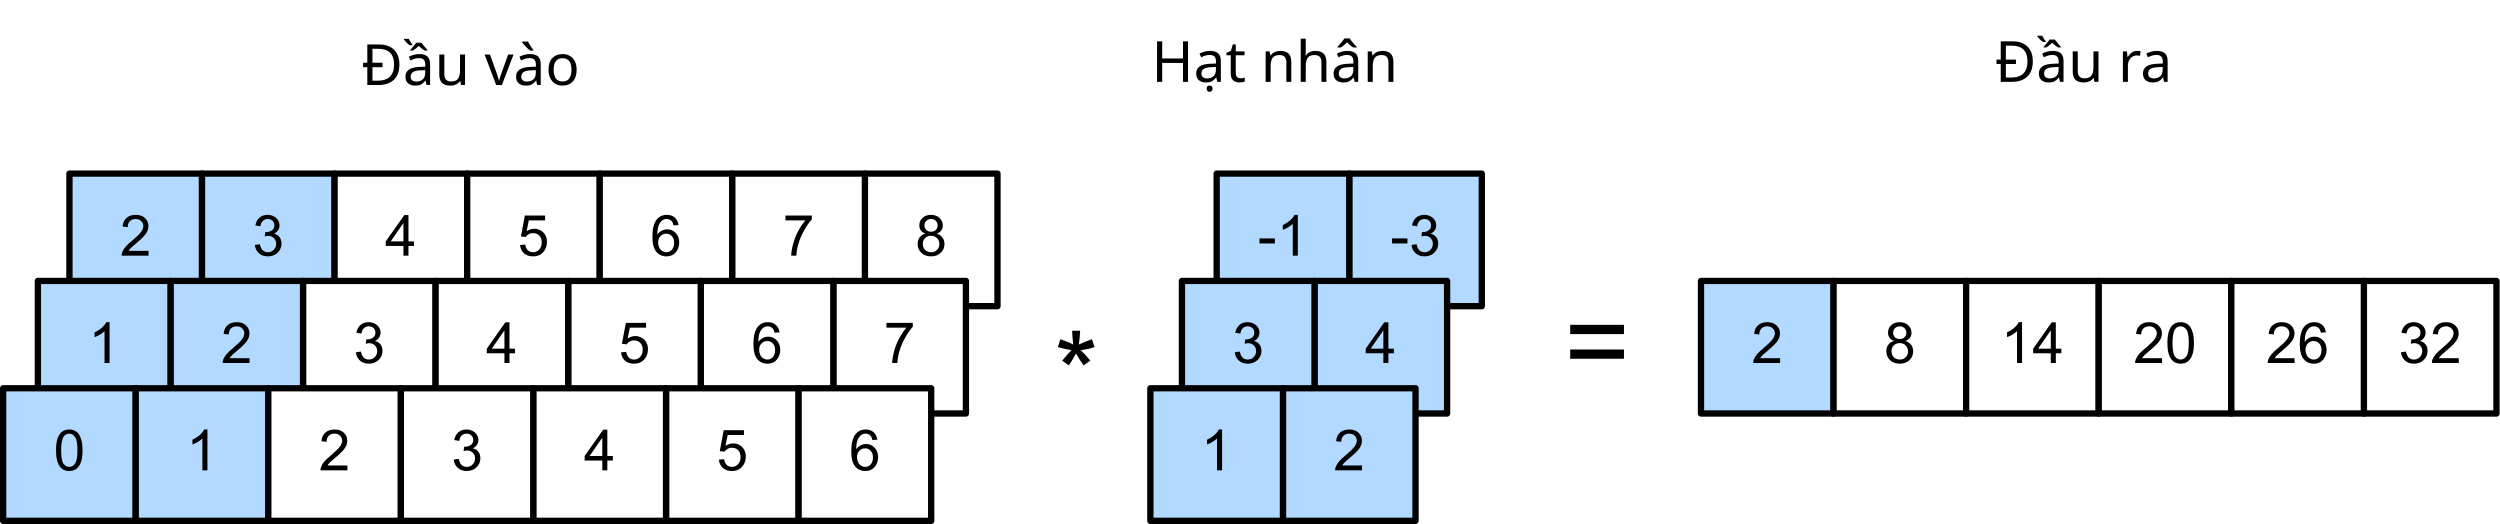
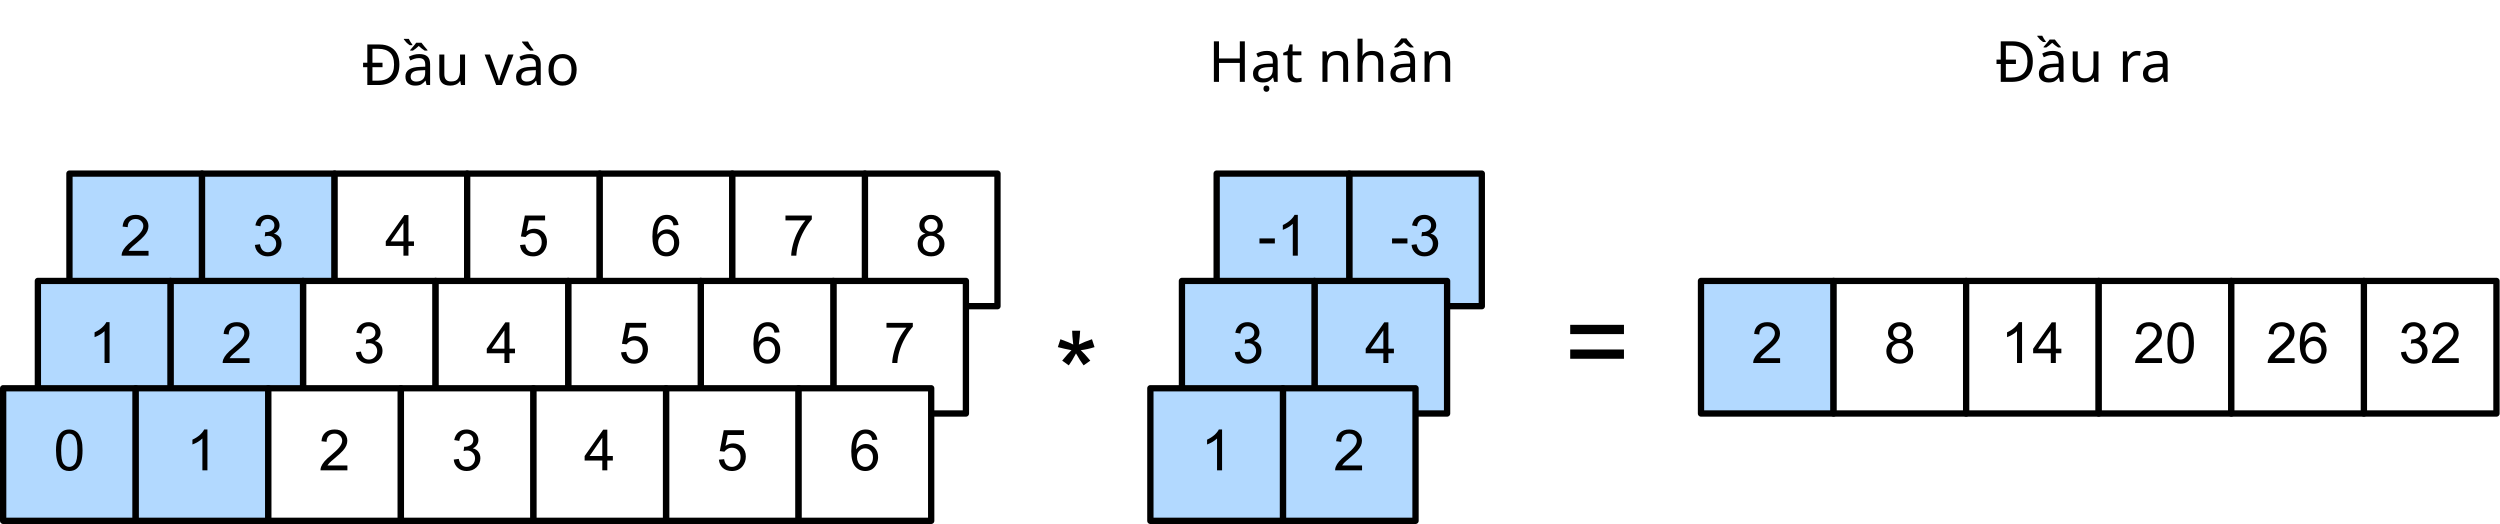
<svg xmlns="http://www.w3.org/2000/svg" xmlns:xlink="http://www.w3.org/1999/xlink" width="396pt" height="83pt" viewBox="0 0 396 83" version="1.1" id="svg351">
  <defs id="defs84">
    <g id="g82">
      <symbol overflow="visible" id="glyph0-0">
        <path style="stroke:none;" d="M 1.125 0 L 1.125 -5.625 L 5.625 -5.625 L 5.625 0 Z M 1.266 -0.141 L 5.484 -0.141 L 5.484 -5.484 L 1.266 -5.484 Z M 1.266 -0.141 " id="path10" />
      </symbol>
      <symbol overflow="visible" id="glyph0-1">
        <path style="stroke:none;" d="M 0.281 -1.938 L 0.281 -2.734 L 2.719 -2.734 L 2.719 -1.938 Z M 0.281 -1.938 " id="path13" />
      </symbol>
      <symbol overflow="visible" id="glyph0-2">
        <path style="stroke:none;" d="M 0.375 -1.703 L 1.172 -1.812 C 1.266 -1.363 1.414 -1.039 1.625 -0.844 C 1.844 -0.645 2.113 -0.547 2.438 -0.547 C 2.801 -0.547 3.109 -0.672 3.359 -0.922 C 3.617 -1.18 3.75 -1.504 3.75 -1.891 C 3.75 -2.254 3.629 -2.551 3.391 -2.781 C 3.16 -3.02 2.863 -3.141 2.5 -3.141 C 2.344 -3.141 2.156 -3.109 1.938 -3.047 L 2.031 -3.75 C 2.082 -3.738 2.125 -3.734 2.156 -3.734 C 2.488 -3.734 2.789 -3.82 3.062 -4 C 3.332 -4.176 3.469 -4.445 3.469 -4.812 C 3.469 -5.102 3.367 -5.344 3.172 -5.531 C 2.973 -5.719 2.719 -5.812 2.406 -5.812 C 2.102 -5.812 1.848 -5.711 1.641 -5.516 C 1.441 -5.328 1.312 -5.039 1.25 -4.656 L 0.453 -4.797 C 0.555 -5.328 0.773 -5.738 1.109 -6.031 C 1.453 -6.32 1.879 -6.469 2.391 -6.469 C 2.742 -6.469 3.066 -6.391 3.359 -6.234 C 3.66 -6.086 3.891 -5.883 4.047 -5.625 C 4.203 -5.363 4.281 -5.086 4.281 -4.797 C 4.281 -4.516 4.203 -4.258 4.047 -4.031 C 3.898 -3.801 3.68 -3.617 3.391 -3.484 C 3.773 -3.398 4.07 -3.219 4.281 -2.938 C 4.488 -2.664 4.594 -2.32 4.594 -1.906 C 4.594 -1.344 4.383 -0.863 3.969 -0.469 C 3.562 -0.082 3.047 0.109 2.422 0.109 C 1.859 0.109 1.391 -0.055 1.016 -0.391 C 0.641 -0.723 0.426 -1.16 0.375 -1.703 Z M 0.375 -1.703 " id="path16" />
      </symbol>
      <symbol overflow="visible" id="glyph0-3">
        <path style="stroke:none;" d="M 3.359 0 L 2.562 0 L 2.562 -5.047 C 2.375 -4.859 2.125 -4.672 1.812 -4.484 C 1.5 -4.305 1.223 -4.176 0.984 -4.094 L 0.984 -4.859 C 1.422 -5.055 1.805 -5.301 2.141 -5.594 C 2.473 -5.895 2.707 -6.188 2.844 -6.469 L 3.359 -6.469 Z M 3.359 0 " id="path19" />
      </symbol>
      <symbol overflow="visible" id="glyph0-4">
        <path style="stroke:none;" d="M 4.531 -0.766 L 4.531 0 L 0.266 0 C 0.266 -0.188 0.297 -0.367 0.359 -0.547 C 0.473 -0.836 0.648 -1.125 0.891 -1.406 C 1.129 -1.688 1.473 -2.008 1.922 -2.375 C 2.617 -2.957 3.086 -3.414 3.328 -3.75 C 3.578 -4.082 3.703 -4.398 3.703 -4.703 C 3.703 -5.016 3.586 -5.273 3.359 -5.484 C 3.141 -5.703 2.852 -5.812 2.5 -5.812 C 2.113 -5.812 1.805 -5.695 1.578 -5.469 C 1.348 -5.238 1.234 -4.922 1.234 -4.516 L 0.422 -4.609 C 0.473 -5.211 0.68 -5.672 1.047 -5.984 C 1.41 -6.305 1.898 -6.469 2.516 -6.469 C 3.129 -6.469 3.613 -6.297 3.969 -5.953 C 4.332 -5.609 4.516 -5.188 4.516 -4.688 C 4.516 -4.426 4.461 -4.172 4.359 -3.922 C 4.254 -3.672 4.078 -3.406 3.828 -3.125 C 3.586 -2.852 3.188 -2.477 2.625 -2 C 2.145 -1.602 1.836 -1.332 1.703 -1.188 C 1.566 -1.039 1.457 -0.898 1.375 -0.766 Z M 4.531 -0.766 " id="path22" />
      </symbol>
      <symbol overflow="visible" id="glyph0-5">
        <path style="stroke:none;" d="M 2.906 0 L 2.906 -1.547 L 0.109 -1.547 L 0.109 -2.266 L 3.047 -6.438 L 3.703 -6.438 L 3.703 -2.266 L 4.578 -2.266 L 4.578 -1.547 L 3.703 -1.547 L 3.703 0 Z M 2.906 -2.266 L 2.906 -5.172 L 0.891 -2.266 Z M 2.906 -2.266 " id="path25" />
      </symbol>
      <symbol overflow="visible" id="glyph0-6">
        <path style="stroke:none;" d="M 0.375 -1.688 L 1.203 -1.766 C 1.266 -1.359 1.406 -1.051 1.625 -0.844 C 1.852 -0.645 2.125 -0.547 2.438 -0.547 C 2.82 -0.547 3.145 -0.688 3.406 -0.969 C 3.676 -1.258 3.812 -1.641 3.812 -2.109 C 3.812 -2.566 3.68 -2.926 3.422 -3.188 C 3.172 -3.445 2.844 -3.578 2.438 -3.578 C 2.176 -3.578 1.941 -3.516 1.734 -3.391 C 1.535 -3.273 1.375 -3.129 1.25 -2.953 L 0.516 -3.047 L 1.141 -6.359 L 4.344 -6.359 L 4.344 -5.594 L 1.766 -5.594 L 1.422 -3.875 C 1.805 -4.133 2.211 -4.266 2.641 -4.266 C 3.203 -4.266 3.676 -4.07 4.062 -3.688 C 4.445 -3.301 4.641 -2.801 4.641 -2.188 C 4.641 -1.602 4.473 -1.098 4.141 -0.672 C 3.723 -0.148 3.156 0.109 2.438 0.109 C 1.852 0.109 1.375 -0.051 1 -0.375 C 0.633 -0.707 0.426 -1.145 0.375 -1.688 Z M 0.375 -1.688 " id="path28" />
      </symbol>
      <symbol overflow="visible" id="glyph0-7">
        <path style="stroke:none;" d="M 1.594 -3.5 C 1.258 -3.613 1.016 -3.781 0.859 -4 C 0.703 -4.227 0.625 -4.5 0.625 -4.812 C 0.625 -5.281 0.789 -5.672 1.125 -5.984 C 1.469 -6.305 1.914 -6.469 2.469 -6.469 C 3.031 -6.469 3.484 -6.301 3.828 -5.969 C 4.172 -5.645 4.344 -5.25 4.344 -4.781 C 4.344 -4.488 4.266 -4.227 4.109 -4 C 3.953 -3.781 3.711 -3.613 3.391 -3.5 C 3.785 -3.363 4.086 -3.148 4.297 -2.859 C 4.504 -2.578 4.609 -2.238 4.609 -1.844 C 4.609 -1.289 4.41 -0.828 4.016 -0.453 C 3.629 -0.078 3.117 0.109 2.484 0.109 C 1.848 0.109 1.332 -0.078 0.938 -0.453 C 0.551 -0.828 0.359 -1.297 0.359 -1.859 C 0.359 -2.273 0.461 -2.625 0.672 -2.906 C 0.891 -3.195 1.195 -3.395 1.594 -3.5 Z M 1.438 -4.828 C 1.438 -4.523 1.531 -4.273 1.719 -4.078 C 1.914 -3.891 2.172 -3.797 2.484 -3.797 C 2.797 -3.797 3.047 -3.891 3.234 -4.078 C 3.43 -4.273 3.531 -4.516 3.531 -4.797 C 3.531 -5.078 3.43 -5.316 3.234 -5.516 C 3.035 -5.711 2.785 -5.812 2.484 -5.812 C 2.18 -5.812 1.93 -5.711 1.734 -5.516 C 1.535 -5.328 1.438 -5.098 1.438 -4.828 Z M 1.172 -1.859 C 1.172 -1.629 1.223 -1.41 1.328 -1.203 C 1.441 -0.992 1.602 -0.832 1.812 -0.719 C 2.02 -0.602 2.25 -0.547 2.5 -0.547 C 2.875 -0.547 3.18 -0.664 3.422 -0.906 C 3.672 -1.145 3.797 -1.453 3.797 -1.828 C 3.797 -2.211 3.672 -2.531 3.422 -2.781 C 3.172 -3.031 2.852 -3.156 2.469 -3.156 C 2.094 -3.156 1.781 -3.031 1.531 -2.781 C 1.289 -2.531 1.172 -2.223 1.172 -1.859 Z M 1.172 -1.859 " id="path31" />
      </symbol>
      <symbol overflow="visible" id="glyph0-8">
        <path style="stroke:none;" d="M 4.484 -4.859 L 3.688 -4.797 C 3.625 -5.109 3.523 -5.336 3.391 -5.484 C 3.18 -5.703 2.922 -5.812 2.609 -5.812 C 2.348 -5.812 2.125 -5.742 1.938 -5.609 C 1.688 -5.422 1.488 -5.156 1.344 -4.812 C 1.207 -4.469 1.133 -3.973 1.125 -3.328 C 1.312 -3.609 1.539 -3.816 1.812 -3.953 C 2.094 -4.098 2.383 -4.172 2.688 -4.172 C 3.219 -4.172 3.664 -3.977 4.031 -3.594 C 4.406 -3.207 4.594 -2.707 4.594 -2.094 C 4.594 -1.688 4.504 -1.305 4.328 -0.953 C 4.148 -0.609 3.91 -0.344 3.609 -0.156 C 3.305 0.02 2.961 0.109 2.578 0.109 C 1.922 0.109 1.383 -0.129 0.969 -0.609 C 0.551 -1.098 0.344 -1.898 0.344 -3.016 C 0.344 -4.254 0.57 -5.16 1.031 -5.734 C 1.426 -6.223 1.969 -6.469 2.656 -6.469 C 3.156 -6.469 3.566 -6.32 3.891 -6.031 C 4.211 -5.75 4.41 -5.359 4.484 -4.859 Z M 1.25 -2.094 C 1.25 -1.812 1.305 -1.547 1.422 -1.297 C 1.535 -1.055 1.695 -0.867 1.906 -0.734 C 2.113 -0.609 2.332 -0.547 2.562 -0.547 C 2.895 -0.547 3.18 -0.676 3.422 -0.938 C 3.66 -1.207 3.781 -1.578 3.781 -2.047 C 3.781 -2.492 3.66 -2.844 3.422 -3.094 C 3.191 -3.352 2.895 -3.484 2.531 -3.484 C 2.176 -3.484 1.875 -3.352 1.625 -3.094 C 1.375 -2.844 1.25 -2.508 1.25 -2.094 Z M 1.25 -2.094 " id="path34" />
      </symbol>
      <symbol overflow="visible" id="glyph0-9">
        <path style="stroke:none;" d="M 0.422 -5.594 L 0.422 -6.359 L 4.594 -6.359 L 4.594 -5.75 C 4.188 -5.312 3.781 -4.727 3.375 -4 C 2.969 -3.281 2.656 -2.535 2.438 -1.766 C 2.281 -1.234 2.18 -0.645 2.141 0 L 1.328 0 C 1.336 -0.508 1.438 -1.117 1.625 -1.828 C 1.812 -2.547 2.082 -3.238 2.438 -3.906 C 2.801 -4.57 3.18 -5.133 3.578 -5.594 Z M 0.422 -5.594 " id="path37" />
      </symbol>
      <symbol overflow="visible" id="glyph0-10">
        <path style="stroke:none;" d="M 0.375 -3.172 C 0.375 -3.93 0.453 -4.547 0.609 -5.016 C 0.766 -5.484 0.992 -5.844 1.297 -6.094 C 1.609 -6.344 2 -6.469 2.469 -6.469 C 2.82 -6.469 3.129 -6.395 3.391 -6.25 C 3.648 -6.113 3.863 -5.914 4.031 -5.656 C 4.195 -5.395 4.328 -5.078 4.422 -4.703 C 4.523 -4.328 4.578 -3.816 4.578 -3.172 C 4.578 -2.422 4.5 -1.812 4.344 -1.344 C 4.188 -0.883 3.953 -0.523 3.641 -0.266 C 3.336 -0.016 2.945 0.109 2.469 0.109 C 1.852 0.109 1.367 -0.113 1.016 -0.562 C 0.586 -1.094 0.375 -1.961 0.375 -3.172 Z M 1.188 -3.172 C 1.188 -2.117 1.305 -1.414 1.547 -1.062 C 1.797 -0.719 2.102 -0.547 2.469 -0.547 C 2.832 -0.547 3.141 -0.719 3.391 -1.062 C 3.641 -1.414 3.766 -2.117 3.766 -3.172 C 3.766 -4.234 3.641 -4.938 3.391 -5.281 C 3.141 -5.633 2.832 -5.812 2.469 -5.812 C 2.102 -5.812 1.812 -5.66 1.594 -5.359 C 1.32 -4.961 1.188 -4.234 1.188 -3.172 Z M 1.188 -3.172 " id="path40" />
      </symbol>
      <symbol overflow="visible" id="glyph0-11">
        <path style="stroke:none;" d="M 0.844 0 L 0.844 -6.438 L 1.688 -6.438 L 1.688 0 Z M 0.844 0 " id="path43" />
      </symbol>
      <symbol overflow="visible" id="glyph0-12">
        <path style="stroke:none;" d="M 0.594 0 L 0.594 -4.672 L 1.312 -4.672 L 1.312 -4 C 1.645 -4.508 2.141 -4.766 2.797 -4.766 C 3.078 -4.766 3.332 -4.711 3.562 -4.609 C 3.801 -4.516 3.977 -4.383 4.094 -4.219 C 4.207 -4.062 4.289 -3.867 4.344 -3.641 C 4.375 -3.492 4.391 -3.238 4.391 -2.875 L 4.391 0 L 3.594 0 L 3.594 -2.844 C 3.594 -3.164 3.562 -3.406 3.5 -3.562 C 3.438 -3.719 3.328 -3.844 3.172 -3.938 C 3.016 -4.039 2.832 -4.094 2.625 -4.094 C 2.289 -4.094 2 -3.984 1.75 -3.766 C 1.508 -3.555 1.391 -3.148 1.391 -2.547 L 1.391 0 Z M 0.594 0 " id="path46" />
      </symbol>
      <symbol overflow="visible" id="glyph0-13">
        <path style="stroke:none;" d="M 0.594 1.781 L 0.594 -4.672 L 1.312 -4.672 L 1.312 -4.062 C 1.477 -4.301 1.664 -4.477 1.875 -4.594 C 2.094 -4.707 2.359 -4.766 2.672 -4.766 C 3.066 -4.766 3.414 -4.66 3.719 -4.453 C 4.02 -4.254 4.25 -3.969 4.406 -3.594 C 4.562 -3.219 4.641 -2.812 4.641 -2.375 C 4.641 -1.895 4.551 -1.461 4.375 -1.078 C 4.207 -0.691 3.961 -0.395 3.641 -0.188 C 3.316 0.008 2.973 0.109 2.609 0.109 C 2.348 0.109 2.113 0.051 1.906 -0.062 C 1.695 -0.176 1.523 -0.316 1.391 -0.484 L 1.391 1.781 Z M 1.312 -2.312 C 1.312 -1.707 1.43 -1.258 1.672 -0.969 C 1.922 -0.688 2.219 -0.547 2.562 -0.547 C 2.906 -0.547 3.203 -0.691 3.453 -0.984 C 3.711 -1.285 3.844 -1.75 3.844 -2.375 C 3.844 -2.969 3.719 -3.41 3.469 -3.703 C 3.227 -4.004 2.938 -4.156 2.594 -4.156 C 2.258 -4.156 1.961 -3.992 1.703 -3.672 C 1.441 -3.359 1.312 -2.906 1.312 -2.312 Z M 1.312 -2.312 " id="path49" />
      </symbol>
      <symbol overflow="visible" id="glyph0-14">
        <path style="stroke:none;" d="M 3.656 0 L 3.656 -0.688 C 3.289 -0.156 2.797 0.109 2.172 0.109 C 1.898 0.109 1.645 0.055 1.406 -0.047 C 1.164 -0.16 0.984 -0.297 0.859 -0.453 C 0.742 -0.609 0.664 -0.801 0.625 -1.031 C 0.594 -1.188 0.578 -1.438 0.578 -1.781 L 0.578 -4.672 L 1.359 -4.672 L 1.359 -2.078 C 1.359 -1.66 1.379 -1.383 1.422 -1.25 C 1.461 -1.039 1.562 -0.875 1.719 -0.75 C 1.883 -0.633 2.086 -0.578 2.328 -0.578 C 2.566 -0.578 2.789 -0.633 3 -0.75 C 3.207 -0.875 3.352 -1.039 3.438 -1.25 C 3.52 -1.457 3.562 -1.766 3.562 -2.172 L 3.562 -4.672 L 4.359 -4.672 L 4.359 0 Z M 3.656 0 " id="path52" />
      </symbol>
      <symbol overflow="visible" id="glyph0-15">
        <path style="stroke:none;" d="M 2.328 -0.703 L 2.438 -0.016 C 2.207 0.035 2.008 0.062 1.844 0.062 C 1.551 0.062 1.328 0.016 1.172 -0.078 C 1.016 -0.172 0.898 -0.289 0.828 -0.438 C 0.766 -0.582 0.734 -0.891 0.734 -1.359 L 0.734 -4.047 L 0.156 -4.047 L 0.156 -4.672 L 0.734 -4.672 L 0.734 -5.828 L 1.531 -6.297 L 1.531 -4.672 L 2.328 -4.672 L 2.328 -4.047 L 1.531 -4.047 L 1.531 -1.328 C 1.531 -1.098 1.539 -0.953 1.562 -0.891 C 1.594 -0.828 1.641 -0.773 1.703 -0.734 C 1.766 -0.691 1.852 -0.672 1.969 -0.672 C 2.062 -0.672 2.18 -0.68 2.328 -0.703 Z M 2.328 -0.703 " id="path55" />
      </symbol>
      <symbol overflow="visible" id="glyph0-16">
        <path style="stroke:none;" d="M 0.438 -3.141 C 0.438 -4.203 0.723 -5.035 1.297 -5.641 C 1.867 -6.254 2.609 -6.562 3.516 -6.562 C 4.109 -6.562 4.645 -6.414 5.125 -6.125 C 5.602 -5.844 5.969 -5.445 6.219 -4.938 C 6.469 -4.426 6.594 -3.852 6.594 -3.219 C 6.594 -2.562 6.461 -1.973 6.203 -1.453 C 5.941 -0.941 5.566 -0.551 5.078 -0.281 C 4.598 -0.02 4.078 0.109 3.516 0.109 C 2.91 0.109 2.367 -0.035 1.891 -0.328 C 1.41 -0.617 1.047 -1.02 0.797 -1.531 C 0.555 -2.039 0.438 -2.578 0.438 -3.141 Z M 1.312 -3.125 C 1.312 -2.344 1.52 -1.727 1.938 -1.281 C 2.352 -0.844 2.879 -0.625 3.516 -0.625 C 4.148 -0.625 4.676 -0.848 5.094 -1.297 C 5.508 -1.742 5.719 -2.383 5.719 -3.219 C 5.719 -3.738 5.629 -4.191 5.453 -4.578 C 5.273 -4.973 5.016 -5.281 4.672 -5.5 C 4.328 -5.719 3.945 -5.828 3.531 -5.828 C 2.926 -5.828 2.406 -5.617 1.969 -5.203 C 1.531 -4.785 1.312 -4.094 1.312 -3.125 Z M 1.312 -3.125 " id="path58" />
      </symbol>
      <symbol overflow="visible" id="glyph0-17">
        <path style="stroke:none;" d="M 0.656 0 L 0.656 -6.438 L 1.516 -6.438 L 1.516 -3.25 L 4.719 -6.438 L 5.859 -6.438 L 3.172 -3.828 L 5.984 0 L 4.859 0 L 2.562 -3.266 L 1.516 -2.234 L 1.516 0 Z M 0.656 0 " id="path61" />
      </symbol>
      <symbol overflow="visible" id="glyph0-18">
        <path style="stroke:none;" d="M 3.781 -1.5 L 4.609 -1.406 C 4.473 -0.926 4.227 -0.551 3.875 -0.281 C 3.531 -0.02 3.086 0.109 2.547 0.109 C 1.867 0.109 1.328 -0.098 0.922 -0.516 C 0.523 -0.941 0.328 -1.535 0.328 -2.297 C 0.328 -3.078 0.531 -3.68 0.938 -4.109 C 1.344 -4.547 1.867 -4.766 2.516 -4.766 C 3.141 -4.766 3.645 -4.551 4.031 -4.125 C 4.426 -3.707 4.625 -3.113 4.625 -2.344 C 4.625 -2.289 4.625 -2.219 4.625 -2.125 L 1.141 -2.125 C 1.172 -1.613 1.316 -1.223 1.578 -0.953 C 1.836 -0.68 2.164 -0.547 2.562 -0.547 C 2.852 -0.547 3.098 -0.617 3.297 -0.766 C 3.504 -0.922 3.664 -1.164 3.781 -1.5 Z M 1.188 -2.781 L 3.797 -2.781 C 3.766 -3.176 3.664 -3.473 3.5 -3.672 C 3.25 -3.973 2.922 -4.125 2.516 -4.125 C 2.148 -4.125 1.844 -4 1.594 -3.75 C 1.352 -3.508 1.219 -3.188 1.188 -2.781 Z M 1.188 -2.781 " id="path64" />
      </symbol>
      <symbol overflow="visible" id="glyph0-19">
        <path style="stroke:none;" d="M 0.578 0 L 0.578 -4.672 L 1.297 -4.672 L 1.297 -3.953 C 1.473 -4.285 1.641 -4.504 1.797 -4.609 C 1.953 -4.711 2.125 -4.766 2.312 -4.766 C 2.57 -4.766 2.844 -4.68 3.125 -4.516 L 2.844 -3.781 C 2.656 -3.895 2.461 -3.953 2.266 -3.953 C 2.098 -3.953 1.941 -3.898 1.797 -3.797 C 1.66 -3.691 1.562 -3.547 1.5 -3.359 C 1.414 -3.078 1.375 -2.77 1.375 -2.438 L 1.375 0 Z M 0.578 0 " id="path67" />
      </symbol>
      <symbol overflow="visible" id="glyph0-20">
        <path style="stroke:none;" d="M 0.578 0 L 0.578 -6.438 L 1.359 -6.438 L 1.359 0 Z M 0.578 0 " id="path70" />
      </symbol>
      <symbol overflow="visible" id="glyph1-0">
        <path style="stroke:none;" d="M 2.25 0 L 2.25 -11.25 L 11.25 -11.25 L 11.25 0 Z M 2.531 -0.281 L 10.969 -0.281 L 10.969 -10.969 L 2.531 -10.969 Z M 2.531 -0.281 " id="path73" />
      </symbol>
      <symbol overflow="visible" id="glyph1-1">
        <path style="stroke:none;" d="M 0.562 -10.516 L 0.969 -11.766 C 1.895 -11.441 2.57 -11.16 3 -10.922 C 2.883 -11.973 2.828 -12.703 2.828 -13.109 L 4.094 -13.109 C 4.07 -12.523 4.004 -11.797 3.891 -10.922 C 4.492 -11.223 5.188 -11.504 5.969 -11.766 L 6.375 -10.516 C 5.625 -10.273 4.895 -10.113 4.188 -10.031 C 4.539 -9.719 5.047 -9.164 5.703 -8.375 L 4.641 -7.625 C 4.297 -8.082 3.895 -8.711 3.438 -9.516 C 3 -8.68 2.617 -8.051 2.297 -7.625 L 1.25 -8.375 C 1.938 -9.207 2.426 -9.758 2.719 -10.031 C 1.957 -10.176 1.238 -10.336 0.562 -10.516 Z M 0.562 -10.516 " id="path76" />
      </symbol>
      <symbol overflow="visible" id="glyph1-2">
        <path style="stroke:none;" d="M 9.516 -7.578 L 1 -7.578 L 1 -9.047 L 9.516 -9.047 Z M 9.516 -3.672 L 1 -3.672 L 1 -5.141 L 9.516 -5.141 Z M 9.516 -3.672 " id="path79" />
      </symbol>
    </g>
  </defs>
  <g id="surface1">
    <path style="fill-rule:nonzero;fill:rgb(69.804%,85.098%,100%);fill-opacity:1;stroke-width:1;stroke-linecap:round;stroke-linejoin:round;stroke:rgb(0%,0%,0%);stroke-opacity:1;stroke-miterlimit:10;" d="M 216.719 -24.5 L 237.719 -24.5 L 237.719 -3.5 L 216.719 -3.5 Z M 216.719 -24.5 " transform="matrix(1,0,0,1,-3,52)" id="path86" />
    <g style="fill:rgb(0%,0%,0%);fill-opacity:1;" id="g92">
      <use xlink:href="#glyph0-1" x="220.219" y="40.5" id="use88" />
      <use xlink:href="#glyph0-2" x="223.215" y="40.5" id="use90" />
    </g>
    <path style="fill-rule:nonzero;fill:rgb(69.804%,85.098%,100%);fill-opacity:1;stroke-width:1;stroke-linecap:round;stroke-linejoin:round;stroke:rgb(0%,0%,0%);stroke-opacity:1;stroke-miterlimit:10;" d="M 195.719 -24.5 L 216.719 -24.5 L 216.719 -3.5 L 195.719 -3.5 Z M 195.719 -24.5 " transform="matrix(1,0,0,1,-3,52)" id="path94" />
    <g style="fill:rgb(0%,0%,0%);fill-opacity:1;" id="g100">
      <use xlink:href="#glyph0-1" x="199.219" y="40.5" id="use96" />
      <use xlink:href="#glyph0-3" x="202.215" y="40.5" id="use98" />
    </g>
    <path style="fill-rule:nonzero;fill:rgb(69.804%,85.098%,100%);fill-opacity:1;stroke-width:1;stroke-linecap:round;stroke-linejoin:round;stroke:rgb(0%,0%,0%);stroke-opacity:1;stroke-miterlimit:10;" d="M 14 -24.5 L 35 -24.5 L 35 -3.5 L 14 -3.5 Z M 14 -24.5 " transform="matrix(1,0,0,1,-3,52)" id="path102" />
    <g style="fill:rgb(0%,0%,0%);fill-opacity:1;" id="g106">
      <use xlink:href="#glyph0-4" x="18.997" y="40.5" id="use104" />
    </g>
    <path style="fill-rule:nonzero;fill:rgb(69.804%,85.098%,100%);fill-opacity:1;stroke-width:1;stroke-linecap:round;stroke-linejoin:round;stroke:rgb(0%,0%,0%);stroke-opacity:1;stroke-miterlimit:10;" d="M 35 -24.5 L 56 -24.5 L 56 -3.5 L 35 -3.5 Z M 35 -24.5 " transform="matrix(1,0,0,1,-3,52)" id="path108" />
    <g style="fill:rgb(0%,0%,0%);fill-opacity:1;" id="g112">
      <use xlink:href="#glyph0-2" x="39.997" y="40.5" id="use110" />
    </g>
    <path style="fill-rule:nonzero;fill:rgb(100%,100%,100%);fill-opacity:1;stroke-width:1;stroke-linecap:round;stroke-linejoin:round;stroke:rgb(0%,0%,0%);stroke-opacity:1;stroke-miterlimit:10;" d="M 56 -24.5 L 77 -24.5 L 77 -3.5 L 56 -3.5 Z M 56 -24.5 " transform="matrix(1,0,0,1,-3,52)" id="path114" />
    <g style="fill:rgb(0%,0%,0%);fill-opacity:1;" id="g118">
      <use xlink:href="#glyph0-5" x="60.997" y="40.5" id="use116" />
    </g>
    <path style="fill-rule:nonzero;fill:rgb(100%,100%,100%);fill-opacity:1;stroke-width:1;stroke-linecap:round;stroke-linejoin:round;stroke:rgb(0%,0%,0%);stroke-opacity:1;stroke-miterlimit:10;" d="M 77 -24.5 L 98 -24.5 L 98 -3.5 L 77 -3.5 Z M 77 -24.5 " transform="matrix(1,0,0,1,-3,52)" id="path120" />
    <g style="fill:rgb(0%,0%,0%);fill-opacity:1;" id="g124">
      <use xlink:href="#glyph0-6" x="81.997" y="40.5" id="use122" />
    </g>
    <path style="fill-rule:nonzero;fill:rgb(100%,100%,100%);fill-opacity:1;stroke-width:1;stroke-linecap:round;stroke-linejoin:round;stroke:rgb(0%,0%,0%);stroke-opacity:1;stroke-miterlimit:10;" d="M 140 -24.5 L 161 -24.5 L 161 -3.5 L 140 -3.5 Z M 140 -24.5 " transform="matrix(1,0,0,1,-3,52)" id="path126" />
    <g style="fill:rgb(0%,0%,0%);fill-opacity:1;" id="g130">
      <use xlink:href="#glyph0-7" x="144.997" y="40.5" id="use128" />
    </g>
    <path style="fill-rule:nonzero;fill:rgb(100%,100%,100%);fill-opacity:1;stroke-width:1;stroke-linecap:round;stroke-linejoin:round;stroke:rgb(0%,0%,0%);stroke-opacity:1;stroke-miterlimit:10;" d="M 98 -24.5 L 119 -24.5 L 119 -3.5 L 98 -3.5 Z M 98 -24.5 " transform="matrix(1,0,0,1,-3,52)" id="path132" />
    <g style="fill:rgb(0%,0%,0%);fill-opacity:1;" id="g136">
      <use xlink:href="#glyph0-8" x="102.997" y="40.5" id="use134" />
    </g>
    <path style="fill-rule:nonzero;fill:rgb(100%,100%,100%);fill-opacity:1;stroke-width:1;stroke-linecap:round;stroke-linejoin:round;stroke:rgb(0%,0%,0%);stroke-opacity:1;stroke-miterlimit:10;" d="M 119 -24.5 L 140 -24.5 L 140 -3.5 L 119 -3.5 Z M 119 -24.5 " transform="matrix(1,0,0,1,-3,52)" id="path138" />
    <g style="fill:rgb(0%,0%,0%);fill-opacity:1;" id="g142">
      <use xlink:href="#glyph0-9" x="123.997" y="40.5" id="use140" />
    </g>
    <g style="fill:rgb(0%,0%,0%);fill-opacity:1;" id="g146">
      <use xlink:href="#glyph1-1" x="167" y="65.5" id="use144" />
    </g>
    <g style="fill:rgb(0%,0%,0%);fill-opacity:1;" id="g150">
      <use xlink:href="#glyph1-2" x="247.72" y="60.5" id="use148" />
    </g>
    <path style="fill-rule:nonzero;fill:rgb(100%,100%,100%);fill-opacity:1;stroke-width:1;stroke-linecap:round;stroke-linejoin:round;stroke:rgb(0%,0%,0%);stroke-opacity:1;stroke-miterlimit:10;" d="M 135 -7.5 L 156 -7.5 L 156 13.5 L 135 13.5 Z M 135 -7.5 " transform="matrix(1,0,0,1,-3,52)" id="path152" />
    <g style="fill:rgb(0%,0%,0%);fill-opacity:1;" id="g156">
      <use xlink:href="#glyph0-9" x="139.997" y="57.5" id="use154" />
    </g>
    <path style="fill-rule:nonzero;fill:rgb(100%,100%,100%);fill-opacity:1;stroke-width:1;stroke-linecap:round;stroke-linejoin:round;stroke:rgb(0%,0%,0%);stroke-opacity:1;stroke-miterlimit:10;" d="M 51 -7.5 L 72 -7.5 L 72 13.5 L 51 13.5 Z M 51 -7.5 " transform="matrix(1,0,0,1,-3,52)" id="path158" />
    <g style="fill:rgb(0%,0%,0%);fill-opacity:1;" id="g162">
      <use xlink:href="#glyph0-2" x="55.997" y="57.5" id="use160" />
    </g>
    <path style="fill-rule:nonzero;fill:rgb(100%,100%,100%);fill-opacity:1;stroke-width:1;stroke-linecap:round;stroke-linejoin:round;stroke:rgb(0%,0%,0%);stroke-opacity:1;stroke-miterlimit:10;" d="M 114 -7.5 L 135 -7.5 L 135 13.5 L 114 13.5 Z M 114 -7.5 " transform="matrix(1,0,0,1,-3,52)" id="path164" />
    <g style="fill:rgb(0%,0%,0%);fill-opacity:1;" id="g168">
      <use xlink:href="#glyph0-8" x="118.997" y="57.5" id="use166" />
    </g>
    <path style="fill-rule:nonzero;fill:rgb(69.804%,85.098%,100%);fill-opacity:1;stroke-width:1;stroke-linecap:round;stroke-linejoin:round;stroke:rgb(0%,0%,0%);stroke-opacity:1;stroke-miterlimit:10;" d="M 30 -7.5 L 51 -7.5 L 51 13.5 L 30 13.5 Z M 30 -7.5 " transform="matrix(1,0,0,1,-3,52)" id="path170" />
    <g style="fill:rgb(0%,0%,0%);fill-opacity:1;" id="g174">
      <use xlink:href="#glyph0-4" x="34.997" y="57.5" id="use172" />
    </g>
    <path style="fill-rule:nonzero;fill:rgb(100%,100%,100%);fill-opacity:1;stroke-width:1;stroke-linecap:round;stroke-linejoin:round;stroke:rgb(0%,0%,0%);stroke-opacity:1;stroke-miterlimit:10;" d="M 93 -7.5 L 114 -7.5 L 114 13.5 L 93 13.5 Z M 93 -7.5 " transform="matrix(1,0,0,1,-3,52)" id="path176" />
    <g style="fill:rgb(0%,0%,0%);fill-opacity:1;" id="g180">
      <use xlink:href="#glyph0-6" x="97.997" y="57.5" id="use178" />
    </g>
    <path style="fill-rule:nonzero;fill:rgb(69.804%,85.098%,100%);fill-opacity:1;stroke-width:1;stroke-linecap:round;stroke-linejoin:round;stroke:rgb(0%,0%,0%);stroke-opacity:1;stroke-miterlimit:10;" d="M 9 -7.5 L 30 -7.5 L 30 13.5 L 9 13.5 Z M 9 -7.5 " transform="matrix(1,0,0,1,-3,52)" id="path182" />
    <g style="fill:rgb(0%,0%,0%);fill-opacity:1;" id="g186">
      <use xlink:href="#glyph0-3" x="13.997" y="57.5" id="use184" />
    </g>
    <path style="fill-rule:nonzero;fill:rgb(100%,100%,100%);fill-opacity:1;stroke-width:1;stroke-linecap:round;stroke-linejoin:round;stroke:rgb(0%,0%,0%);stroke-opacity:1;stroke-miterlimit:10;" d="M 72 -7.5 L 93 -7.5 L 93 13.5 L 72 13.5 Z M 72 -7.5 " transform="matrix(1,0,0,1,-3,52)" id="path188" />
    <g style="fill:rgb(0%,0%,0%);fill-opacity:1;" id="g192">
      <use xlink:href="#glyph0-5" x="76.997" y="57.5" id="use190" />
    </g>
    <path style="fill-rule:nonzero;fill:rgb(69.804%,85.098%,100%);fill-opacity:1;stroke-width:1;stroke-linecap:round;stroke-linejoin:round;stroke:rgb(0%,0%,0%);stroke-opacity:1;stroke-miterlimit:10;" d="M 211.219 -7.5 L 232.219 -7.5 L 232.219 13.5 L 211.219 13.5 Z M 211.219 -7.5 " transform="matrix(1,0,0,1,-3,52)" id="path194" />
    <g style="fill:rgb(0%,0%,0%);fill-opacity:1;" id="g198">
      <use xlink:href="#glyph0-5" x="216.217" y="57.5" id="use196" />
    </g>
    <path style="fill-rule:nonzero;fill:rgb(69.804%,85.098%,100%);fill-opacity:1;stroke-width:1;stroke-linecap:round;stroke-linejoin:round;stroke:rgb(0%,0%,0%);stroke-opacity:1;stroke-miterlimit:10;" d="M 190.219 -7.5 L 211.219 -7.5 L 211.219 13.5 L 190.219 13.5 Z M 190.219 -7.5 " transform="matrix(1,0,0,1,-3,52)" id="path200" />
    <g style="fill:rgb(0%,0%,0%);fill-opacity:1;" id="g204">
      <use xlink:href="#glyph0-2" x="195.217" y="57.5" id="use202" />
    </g>
    <path style="fill-rule:nonzero;fill:rgb(100%,100%,100%);fill-opacity:1;stroke-width:1;stroke-linecap:round;stroke-linejoin:round;stroke:rgb(0%,0%,0%);stroke-opacity:1;stroke-miterlimit:10;" d="M 377.438 -7.5 L 398.438 -7.5 L 398.438 13.5 L 377.438 13.5 Z M 377.438 -7.5 " transform="matrix(1,0,0,1,-3,52)" id="path206" />
    <g style="fill:rgb(0%,0%,0%);fill-opacity:1;" id="g212">
      <use xlink:href="#glyph0-2" x="379.934" y="57.5" id="use208" />
      <use xlink:href="#glyph0-4" x="384.94" y="57.5" id="use210" />
    </g>
    <path style="fill-rule:nonzero;fill:rgb(69.804%,85.098%,100%);fill-opacity:1;stroke-width:1;stroke-linecap:round;stroke-linejoin:round;stroke:rgb(0%,0%,0%);stroke-opacity:1;stroke-miterlimit:10;" d="M 272.438 -7.5 L 293.438 -7.5 L 293.438 13.5 L 272.438 13.5 Z M 272.438 -7.5 " transform="matrix(1,0,0,1,-3,52)" id="path214" />
    <g style="fill:rgb(0%,0%,0%);fill-opacity:1;" id="g218">
      <use xlink:href="#glyph0-4" x="277.437" y="57.5" id="use216" />
    </g>
    <path style="fill-rule:nonzero;fill:rgb(100%,100%,100%);fill-opacity:1;stroke-width:1;stroke-linecap:round;stroke-linejoin:round;stroke:rgb(0%,0%,0%);stroke-opacity:1;stroke-miterlimit:10;" d="M 293.438 -7.5 L 314.438 -7.5 L 314.438 13.5 L 293.438 13.5 Z M 293.438 -7.5 " transform="matrix(1,0,0,1,-3,52)" id="path220" />
    <g style="fill:rgb(0%,0%,0%);fill-opacity:1;" id="g224">
      <use xlink:href="#glyph0-7" x="298.437" y="57.5" id="use222" />
    </g>
    <path style="fill-rule:nonzero;fill:rgb(100%,100%,100%);fill-opacity:1;stroke-width:1;stroke-linecap:round;stroke-linejoin:round;stroke:rgb(0%,0%,0%);stroke-opacity:1;stroke-miterlimit:10;" d="M 314.438 -7.5 L 335.438 -7.5 L 335.438 13.5 L 314.438 13.5 Z M 314.438 -7.5 " transform="matrix(1,0,0,1,-3,52)" id="path226" />
    <g style="fill:rgb(0%,0%,0%);fill-opacity:1;" id="g232">
      <use xlink:href="#glyph0-3" x="316.934" y="57.5" id="use228" />
      <use xlink:href="#glyph0-5" x="321.94" y="57.5" id="use230" />
    </g>
    <path style="fill-rule:nonzero;fill:rgb(100%,100%,100%);fill-opacity:1;stroke-width:1;stroke-linecap:round;stroke-linejoin:round;stroke:rgb(0%,0%,0%);stroke-opacity:1;stroke-miterlimit:10;" d="M 335.438 -7.5 L 356.438 -7.5 L 356.438 13.5 L 335.438 13.5 Z M 335.438 -7.5 " transform="matrix(1,0,0,1,-3,52)" id="path234" />
    <g style="fill:rgb(0%,0%,0%);fill-opacity:1;" id="g240">
      <use xlink:href="#glyph0-4" x="337.934" y="57.5" id="use236" />
      <use xlink:href="#glyph0-10" x="342.94" y="57.5" id="use238" />
    </g>
    <path style="fill-rule:nonzero;fill:rgb(100%,100%,100%);fill-opacity:1;stroke-width:1;stroke-linecap:round;stroke-linejoin:round;stroke:rgb(0%,0%,0%);stroke-opacity:1;stroke-miterlimit:10;" d="M 356.438 -7.5 L 377.438 -7.5 L 377.438 13.5 L 356.438 13.5 Z M 356.438 -7.5 " transform="matrix(1,0,0,1,-3,52)" id="path242" />
    <g style="fill:rgb(0%,0%,0%);fill-opacity:1;" id="g248">
      <use xlink:href="#glyph0-4" x="358.934" y="57.5" id="use244" />
      <use xlink:href="#glyph0-8" x="363.94" y="57.5" id="use246" />
    </g>
    <path style="fill-rule:nonzero;fill:rgb(69.804%,85.098%,100%);fill-opacity:1;stroke-width:1;stroke-linecap:round;stroke-linejoin:round;stroke:rgb(0%,0%,0%);stroke-opacity:1;stroke-miterlimit:10;" d="M 3.5 9.5 L 24.5 9.5 L 24.5 30.5 L 3.5 30.5 Z M 3.5 9.5 " transform="matrix(1,0,0,1,-3,52)" id="path250" />
    <g style="fill:rgb(0%,0%,0%);fill-opacity:1;" id="g254">
      <use xlink:href="#glyph0-10" x="8.497" y="74.5" id="use252" />
    </g>
    <path style="fill-rule:nonzero;fill:rgb(69.804%,85.098%,100%);fill-opacity:1;stroke-width:1;stroke-linecap:round;stroke-linejoin:round;stroke:rgb(0%,0%,0%);stroke-opacity:1;stroke-miterlimit:10;" d="M 24.5 9.5 L 45.5 9.5 L 45.5 30.5 L 24.5 30.5 Z M 24.5 9.5 " transform="matrix(1,0,0,1,-3,52)" id="path256" />
    <g style="fill:rgb(0%,0%,0%);fill-opacity:1;" id="g260">
      <use xlink:href="#glyph0-3" x="29.497" y="74.5" id="use258" />
    </g>
    <path style="fill-rule:nonzero;fill:rgb(100%,100%,100%);fill-opacity:1;stroke-width:1;stroke-linecap:round;stroke-linejoin:round;stroke:rgb(0%,0%,0%);stroke-opacity:1;stroke-miterlimit:10;" d="M 45.5 9.5 L 66.5 9.5 L 66.5 30.5 L 45.5 30.5 Z M 45.5 9.5 " transform="matrix(1,0,0,1,-3,52)" id="path262" />
    <g style="fill:rgb(0%,0%,0%);fill-opacity:1;" id="g266">
      <use xlink:href="#glyph0-4" x="50.497" y="74.5" id="use264" />
    </g>
    <path style="fill-rule:nonzero;fill:rgb(100%,100%,100%);fill-opacity:1;stroke-width:1;stroke-linecap:round;stroke-linejoin:round;stroke:rgb(0%,0%,0%);stroke-opacity:1;stroke-miterlimit:10;" d="M 66.5 9.5 L 87.5 9.5 L 87.5 30.5 L 66.5 30.5 Z M 66.5 9.5 " transform="matrix(1,0,0,1,-3,52)" id="path268" />
    <g style="fill:rgb(0%,0%,0%);fill-opacity:1;" id="g272">
      <use xlink:href="#glyph0-2" x="71.497" y="74.5" id="use270" />
    </g>
    <path style="fill-rule:nonzero;fill:rgb(100%,100%,100%);fill-opacity:1;stroke-width:1;stroke-linecap:round;stroke-linejoin:round;stroke:rgb(0%,0%,0%);stroke-opacity:1;stroke-miterlimit:10;" d="M 108.5 9.5 L 129.5 9.5 L 129.5 30.5 L 108.5 30.5 Z M 108.5 9.5 " transform="matrix(1,0,0,1,-3,52)" id="path274" />
    <g style="fill:rgb(0%,0%,0%);fill-opacity:1;" id="g278">
      <use xlink:href="#glyph0-6" x="113.497" y="74.5" id="use276" />
    </g>
    <path style="fill-rule:nonzero;fill:rgb(100%,100%,100%);fill-opacity:1;stroke-width:1;stroke-linecap:round;stroke-linejoin:round;stroke:rgb(0%,0%,0%);stroke-opacity:1;stroke-miterlimit:10;" d="M 129.5 9.5 L 150.5 9.5 L 150.5 30.5 L 129.5 30.5 Z M 129.5 9.5 " transform="matrix(1,0,0,1,-3,52)" id="path280" />
    <g style="fill:rgb(0%,0%,0%);fill-opacity:1;" id="g284">
      <use xlink:href="#glyph0-8" x="134.497" y="74.5" id="use282" />
    </g>
    <path style="fill-rule:nonzero;fill:rgb(100%,100%,100%);fill-opacity:1;stroke-width:1;stroke-linecap:round;stroke-linejoin:round;stroke:rgb(0%,0%,0%);stroke-opacity:1;stroke-miterlimit:10;" d="M 87.5 9.5 L 108.5 9.5 L 108.5 30.5 L 87.5 30.5 Z M 87.5 9.5 " transform="matrix(1,0,0,1,-3,52)" id="path286" />
    <g style="fill:rgb(0%,0%,0%);fill-opacity:1;" id="g290">
      <use xlink:href="#glyph0-5" x="92.497" y="74.5" id="use288" />
    </g>
    <path style="fill-rule:nonzero;fill:rgb(69.804%,85.098%,100%);fill-opacity:1;stroke-width:1;stroke-linecap:round;stroke-linejoin:round;stroke:rgb(0%,0%,0%);stroke-opacity:1;stroke-miterlimit:10;" d="M 206.219 9.5 L 227.219 9.5 L 227.219 30.5 L 206.219 30.5 Z M 206.219 9.5 " transform="matrix(1,0,0,1,-3,52)" id="path292" />
    <g style="fill:rgb(0%,0%,0%);fill-opacity:1;" id="g296">
      <use xlink:href="#glyph0-4" x="211.217" y="74.5" id="use294" />
    </g>
    <path style="fill-rule:nonzero;fill:rgb(69.804%,85.098%,100%);fill-opacity:1;stroke-width:1;stroke-linecap:round;stroke-linejoin:round;stroke:rgb(0%,0%,0%);stroke-opacity:1;stroke-miterlimit:10;" d="M 185.219 9.5 L 206.219 9.5 L 206.219 30.5 L 185.219 30.5 Z M 185.219 9.5 " transform="matrix(1,0,0,1,-3,52)" id="path298" />
    <g style="fill:rgb(0%,0%,0%);fill-opacity:1;" id="g302">
      <use xlink:href="#glyph0-3" x="190.217" y="74.5" id="use300" />
    </g>
    <text xml:space="preserve" style="font-style:normal;font-weight:normal;font-size:9px;line-height:1.25;font-family:sans-serif;fill:#000000;fill-opacity:1;stroke:none;stroke-width:0.75" x="57.248" y="13.47" id="text242">
      <tspan id="tspan240" x="57.248" y="13.47" style="font-size:9px;stroke-width:0.75">Đầu vào</tspan>
    </text>
-     <text xml:space="preserve" style="font-style:normal;font-weight:normal;font-size:9px;line-height:1.25;font-family:sans-serif;fill:#000000;fill-opacity:1;stroke:none;stroke-width:0.75" x="182.404" y="12.969" id="text242-7">
-       <tspan id="tspan240-0" x="182.404" y="12.969" style="font-size:9px;stroke-width:0.75">Hạt nhân</tspan>
+     <text xml:space="preserve" style="font-style:normal;font-weight:normal;font-size:9px;line-height:1.25;font-family:sans-serif;fill:#000000;fill-opacity:1;stroke:none;stroke-width:0.75" x="191.404" y="12.969" id="text242-7">
+       <tspan id="tspan240-0" x="191.404" y="12.969" style="font-size:9px;stroke-width:0.75">Hạt nhân</tspan>
    </text>
    <text xml:space="preserve" style="font-style:normal;font-weight:normal;font-size:9px;line-height:1.25;font-family:sans-serif;fill:#000000;fill-opacity:1;stroke:none;stroke-width:0.75" x="315.982" y="12.969" id="text242-3">
      <tspan id="tspan240-9" x="315.982" y="12.969" style="font-size:9px;stroke-width:0.75">Đầu ra</tspan>
    </text>
  </g>
</svg>
